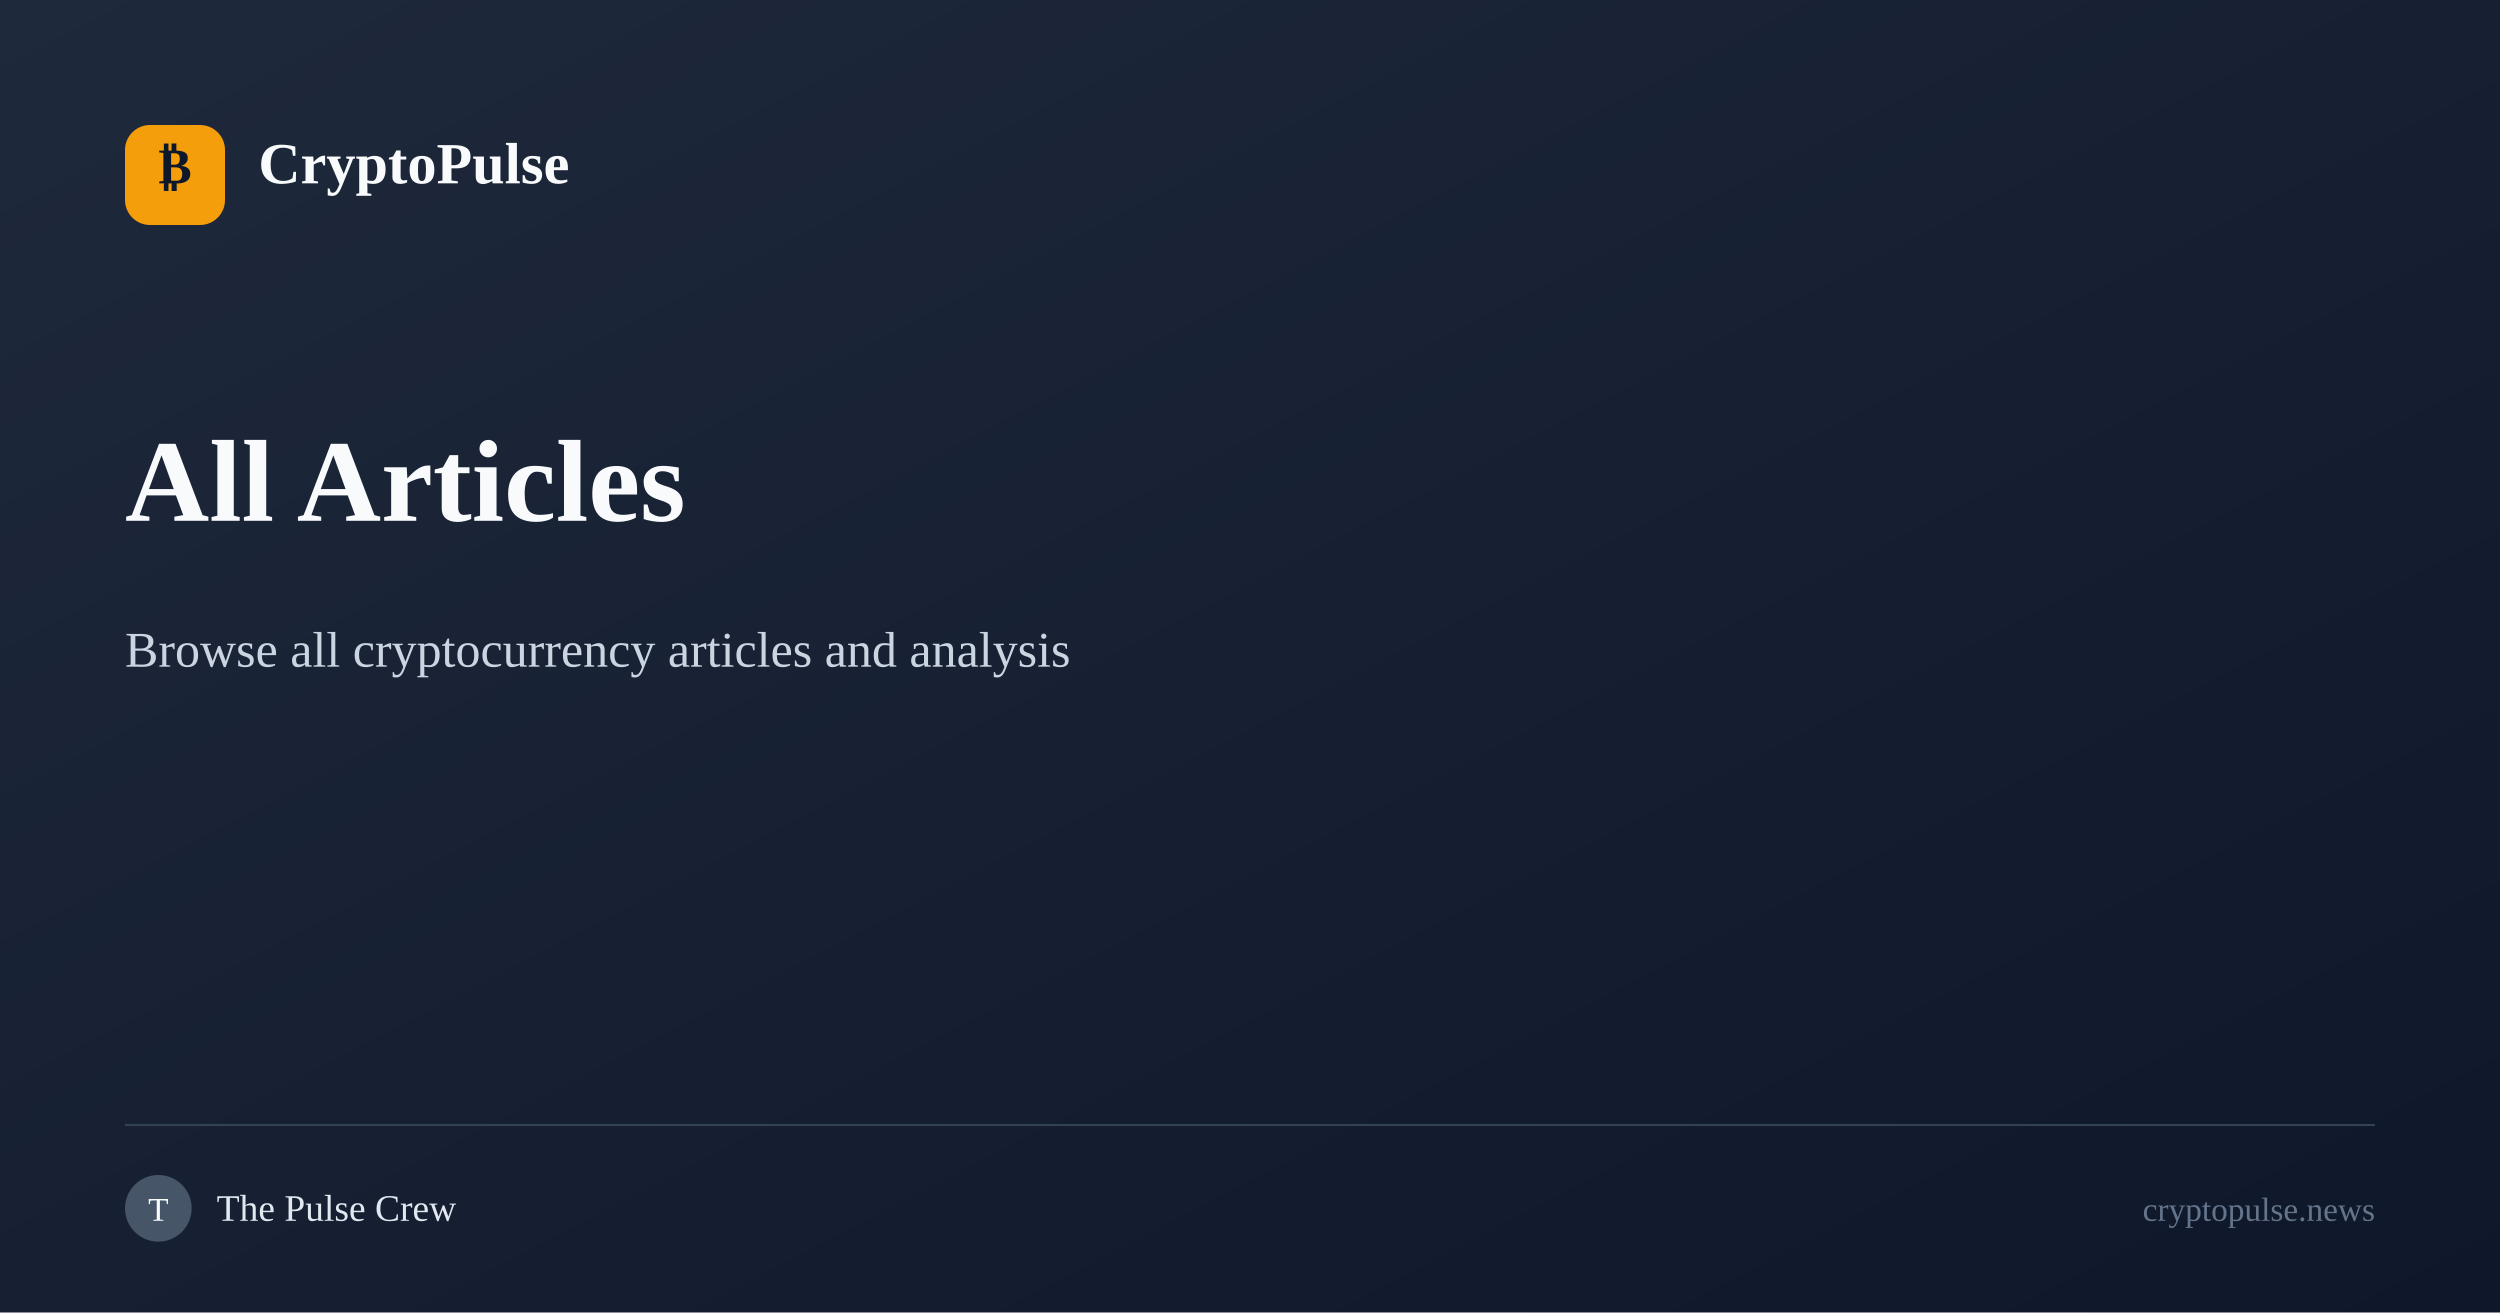
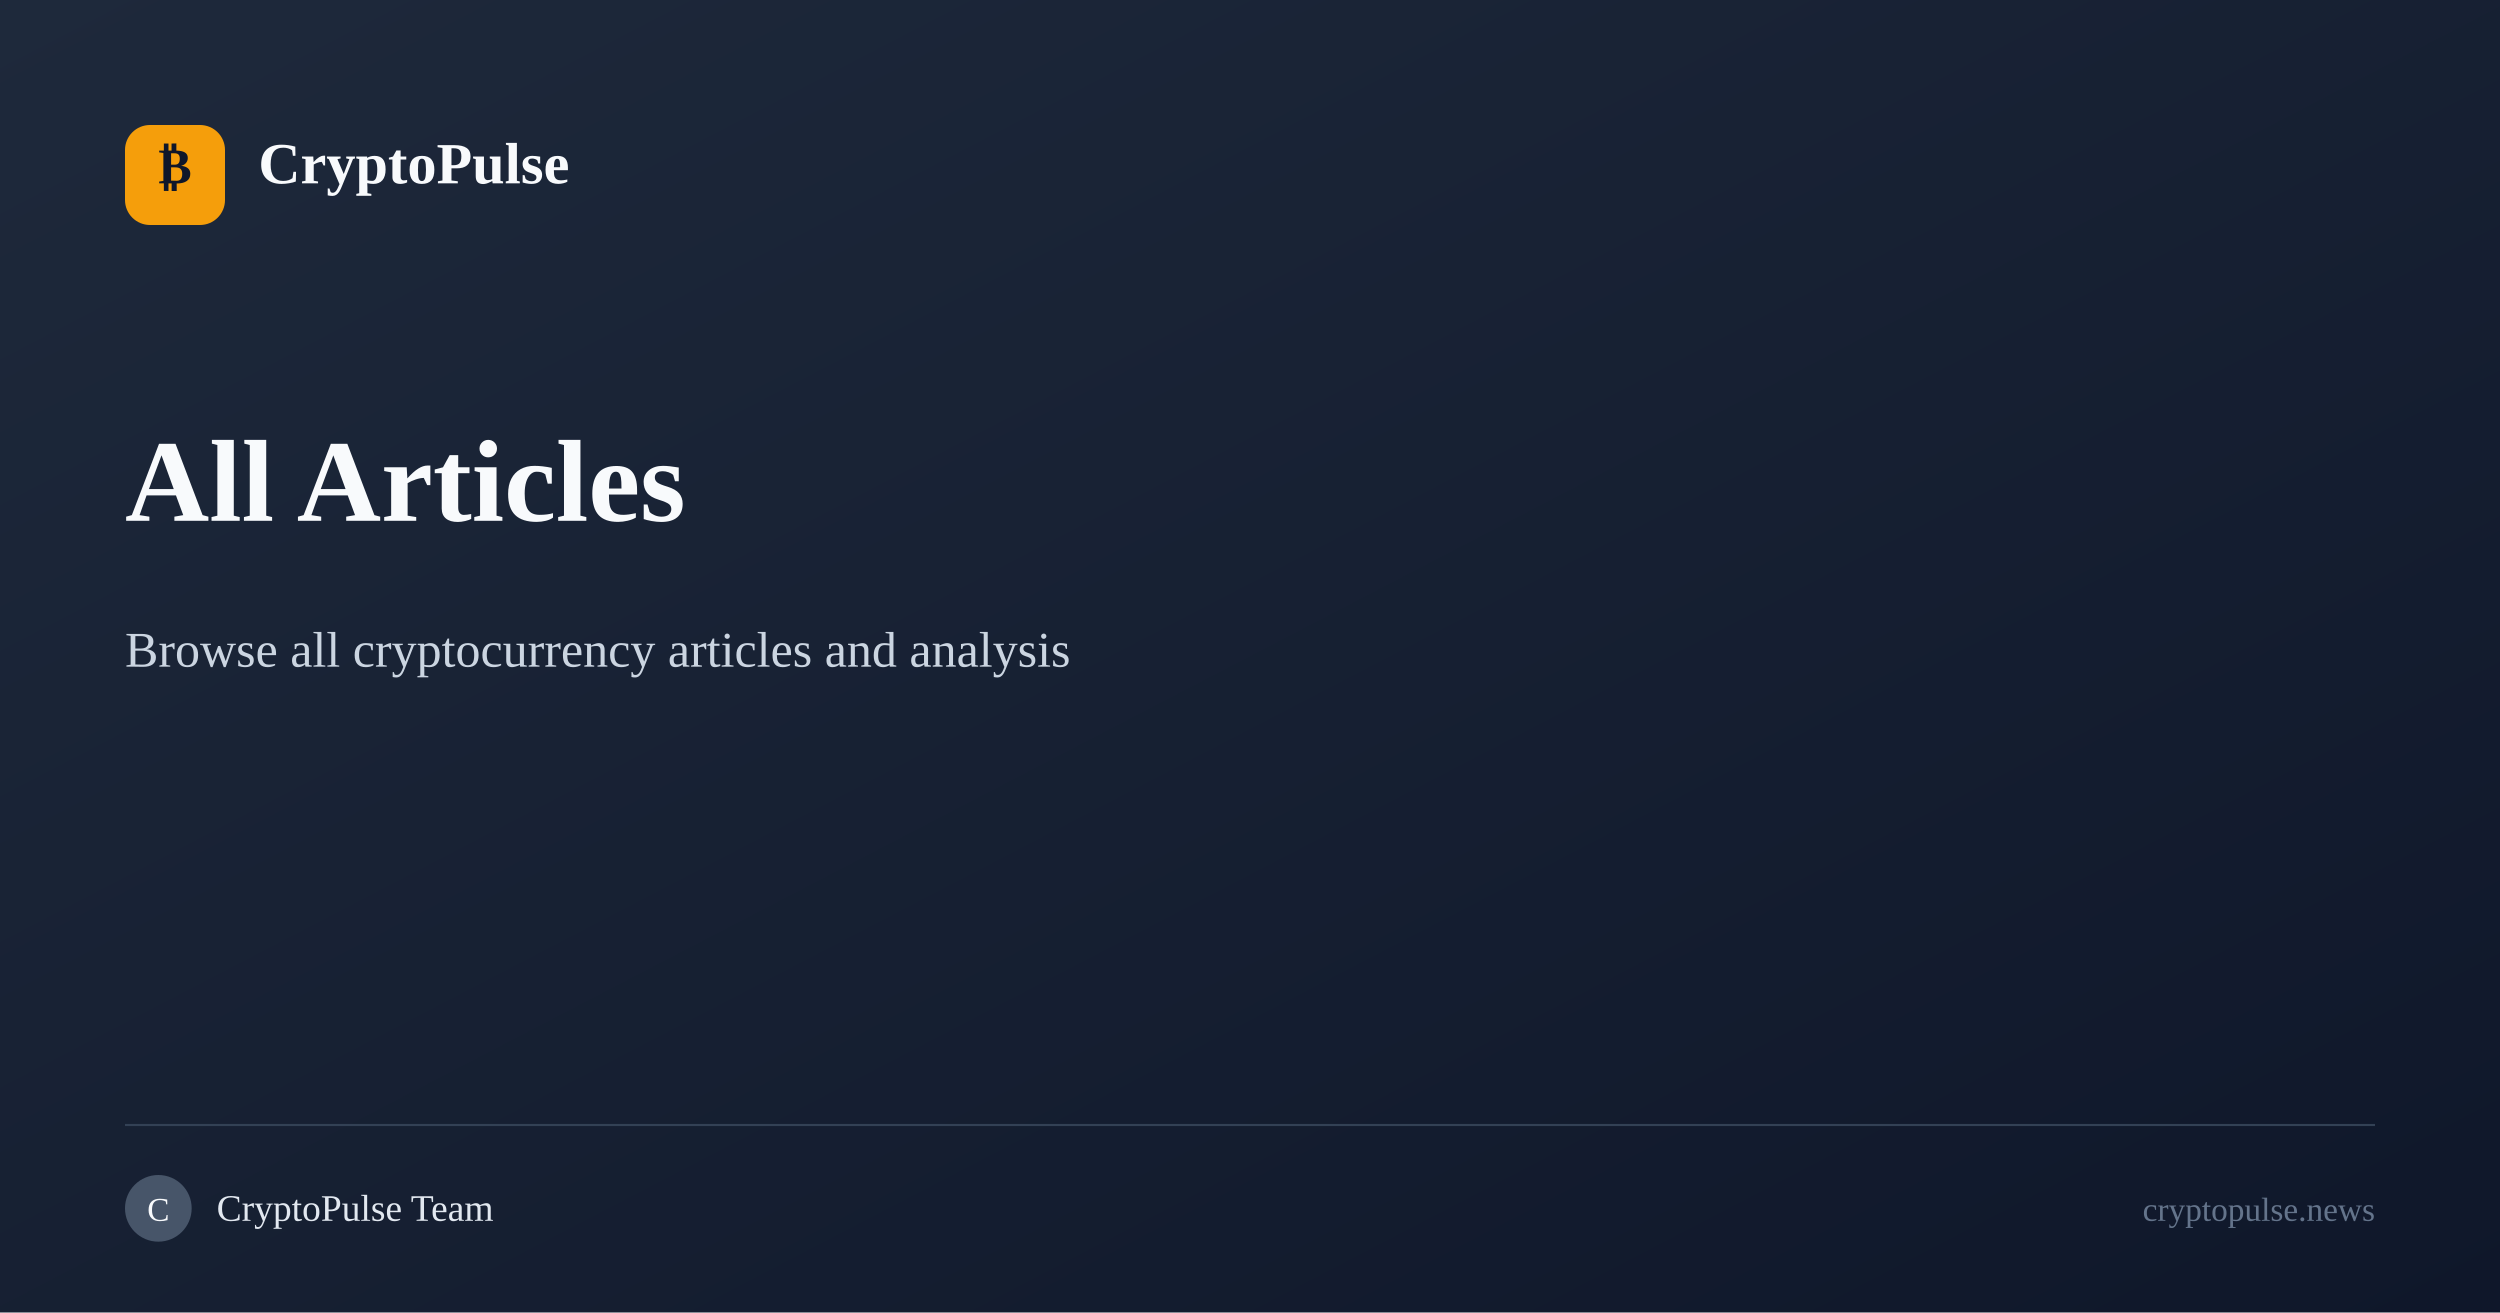
<svg xmlns="http://www.w3.org/2000/svg" width="1200" height="630">
  <defs>
    <linearGradient id="bg" x1="0%" y1="0%" x2="100%" y2="100%">
      <stop offset="0%" style="stop-color:#1e293b;stop-opacity:1" />
      <stop offset="100%" style="stop-color:#0f172a;stop-opacity:1" />
    </linearGradient>
  </defs>
  <rect width="1200" height="630" fill="url(#bg)" />
  <rect x="60" y="60" width="48" height="48" rx="12" fill="#f59e0b" />
  <text x="84" y="88" text-anchor="middle" fill="#0f172a" font-size="24" font-weight="bold">₿</text>
  <text x="124" y="88" fill="#f8fafc" font-size="28" font-weight="bold">CryptoPulse</text>
  <text x="60" y="250" fill="#f8fafc" font-size="56" font-weight="bold">
    <tspan x="60" dy="0">All Articles</tspan>
  </text>
  <text x="60" y="320" fill="#cbd5e1" font-size="24">
    <tspan x="60" dy="0">Browse all cryptocurrency articles and analysis</tspan>
  </text>
  <line x1="60" y1="540" x2="1140" y2="540" stroke="#334155" stroke-width="1" />
  <circle cx="76" cy="580" r="16" fill="#475569" />
-   <text x="76" y="586" text-anchor="middle" fill="#f8fafc" font-size="16">T</text>
-   <text x="104" y="586" fill="#e2e8f0" font-size="18" font-weight="500">The Pulse Crew</text>
+   <text x="76" y="586" text-anchor="middle" fill="#f8fafc" font-size="16">C</text>
+   <text x="104" y="586" fill="#e2e8f0" font-size="18" font-weight="500">CryptoPulse Team</text>
  <text x="1140" y="586" text-anchor="end" fill="#64748b" font-size="16">cryptopulse.news</text>
</svg>
